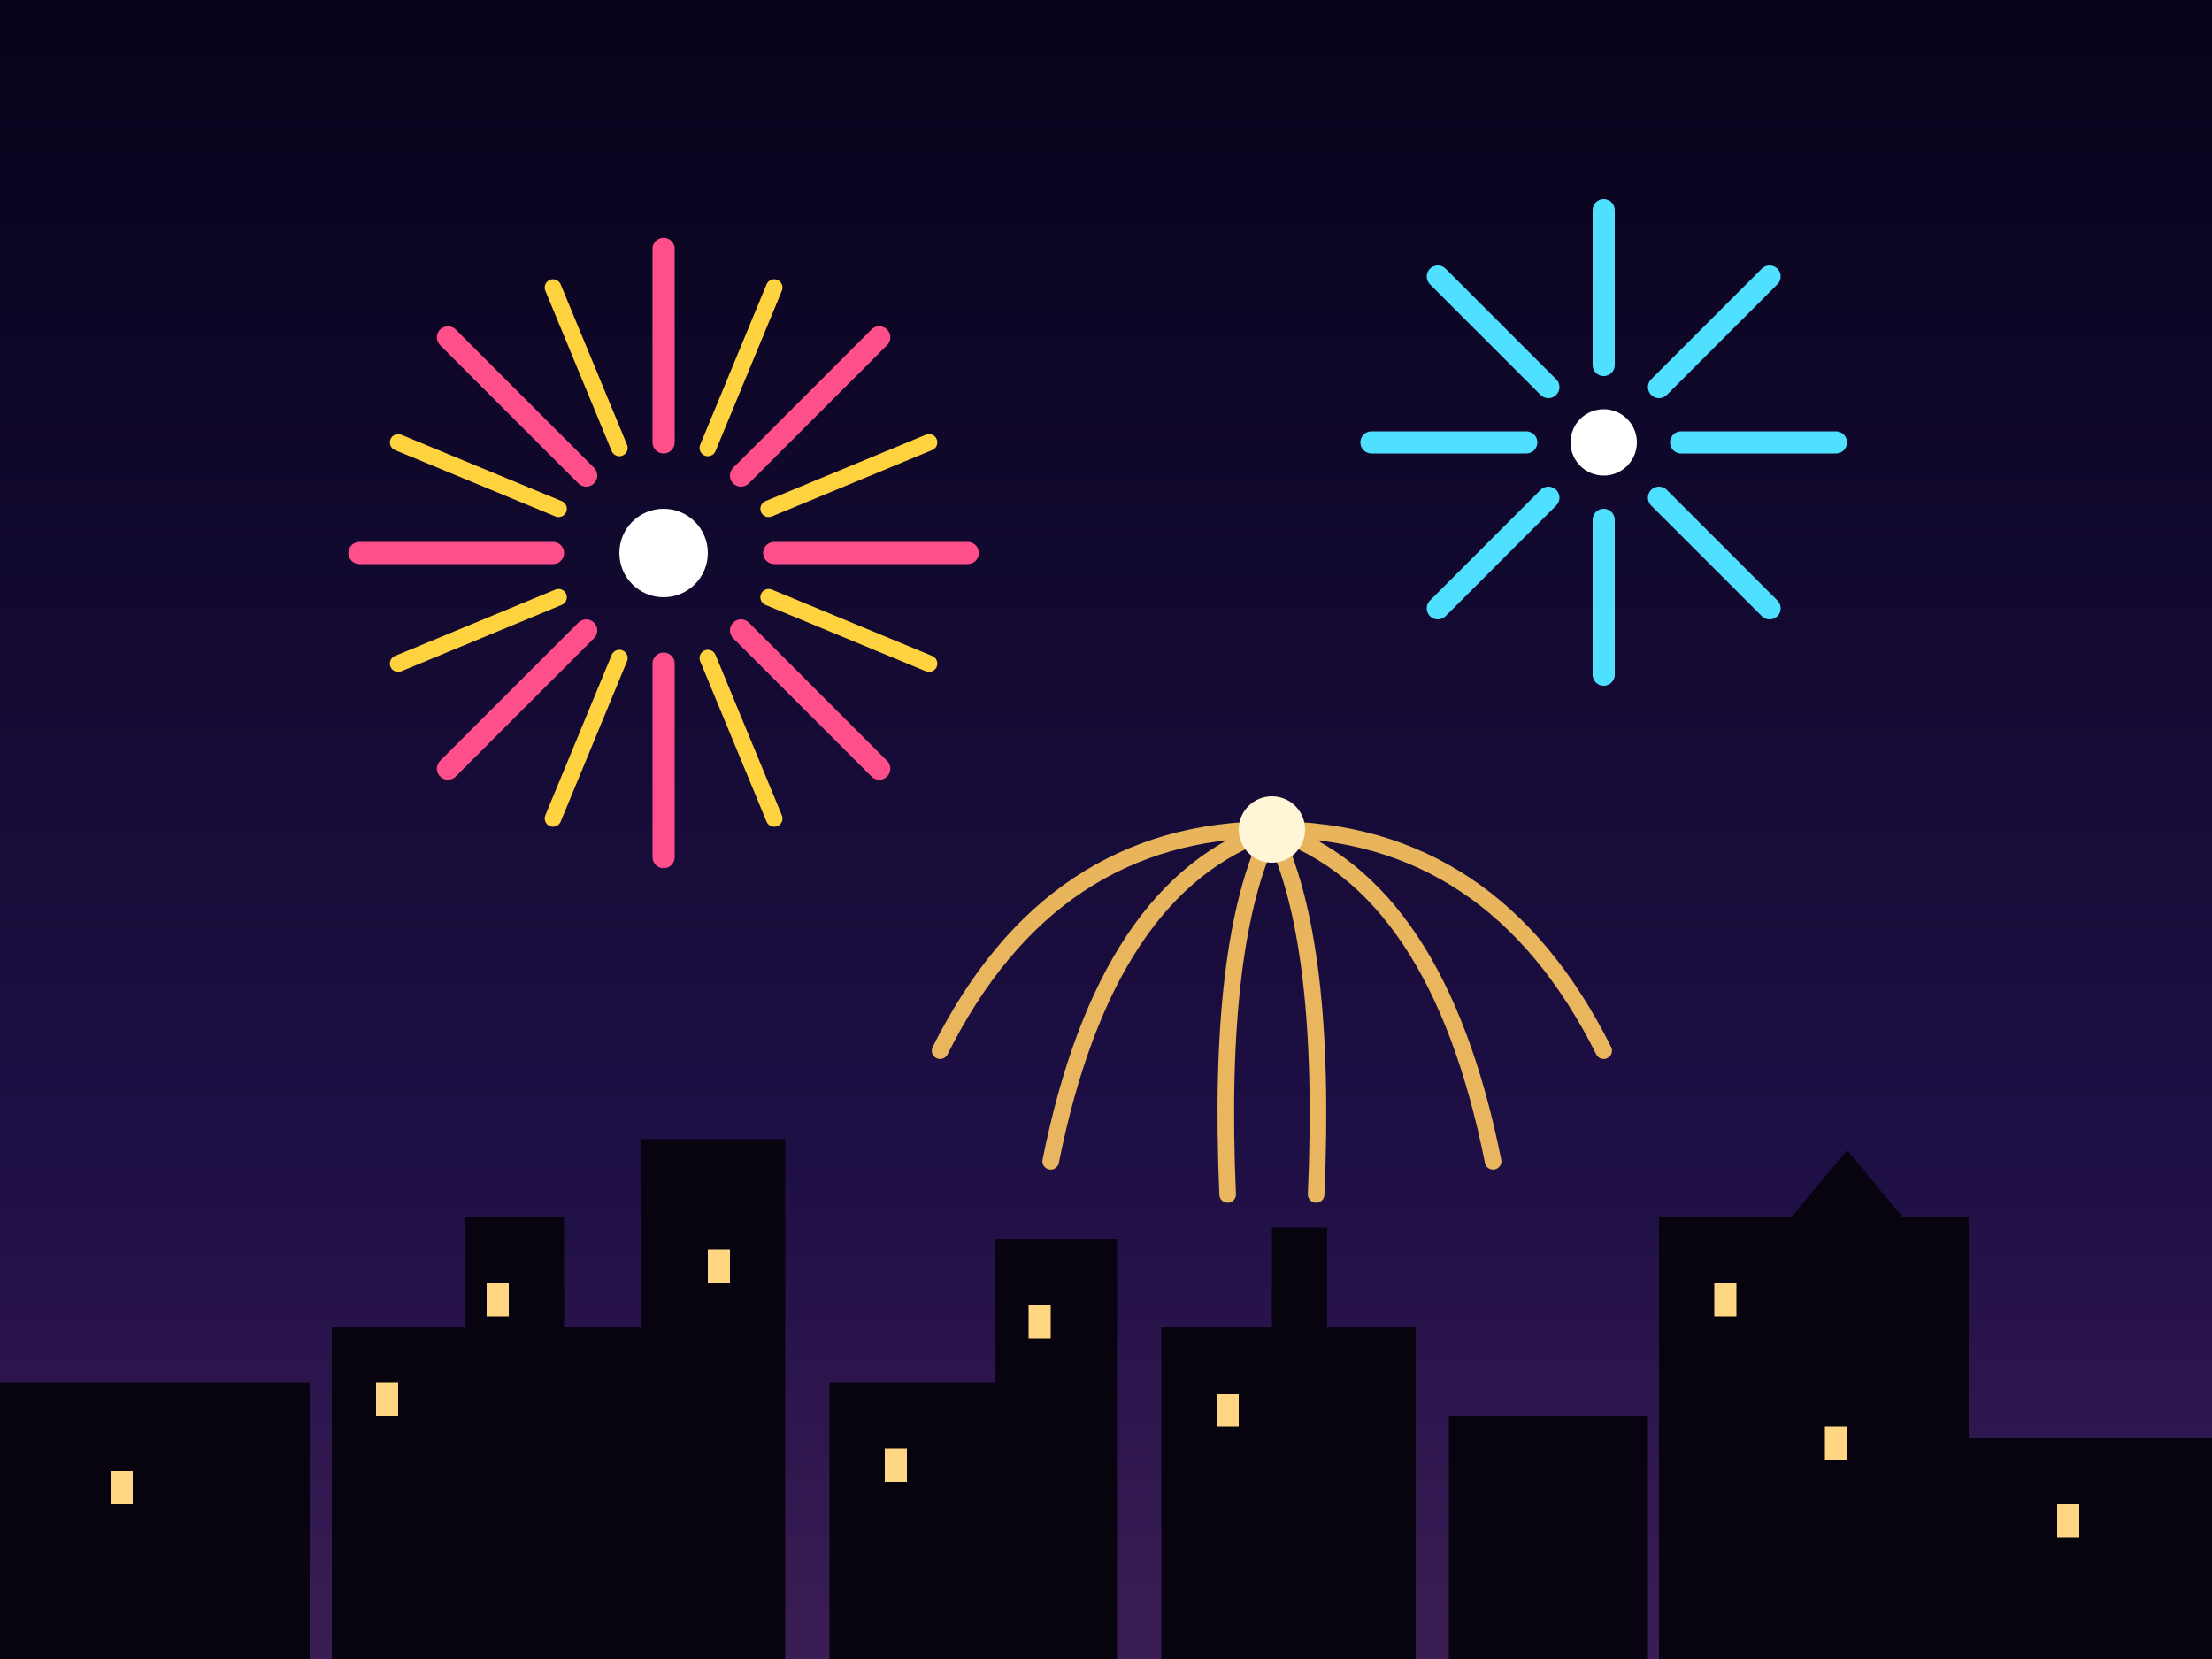
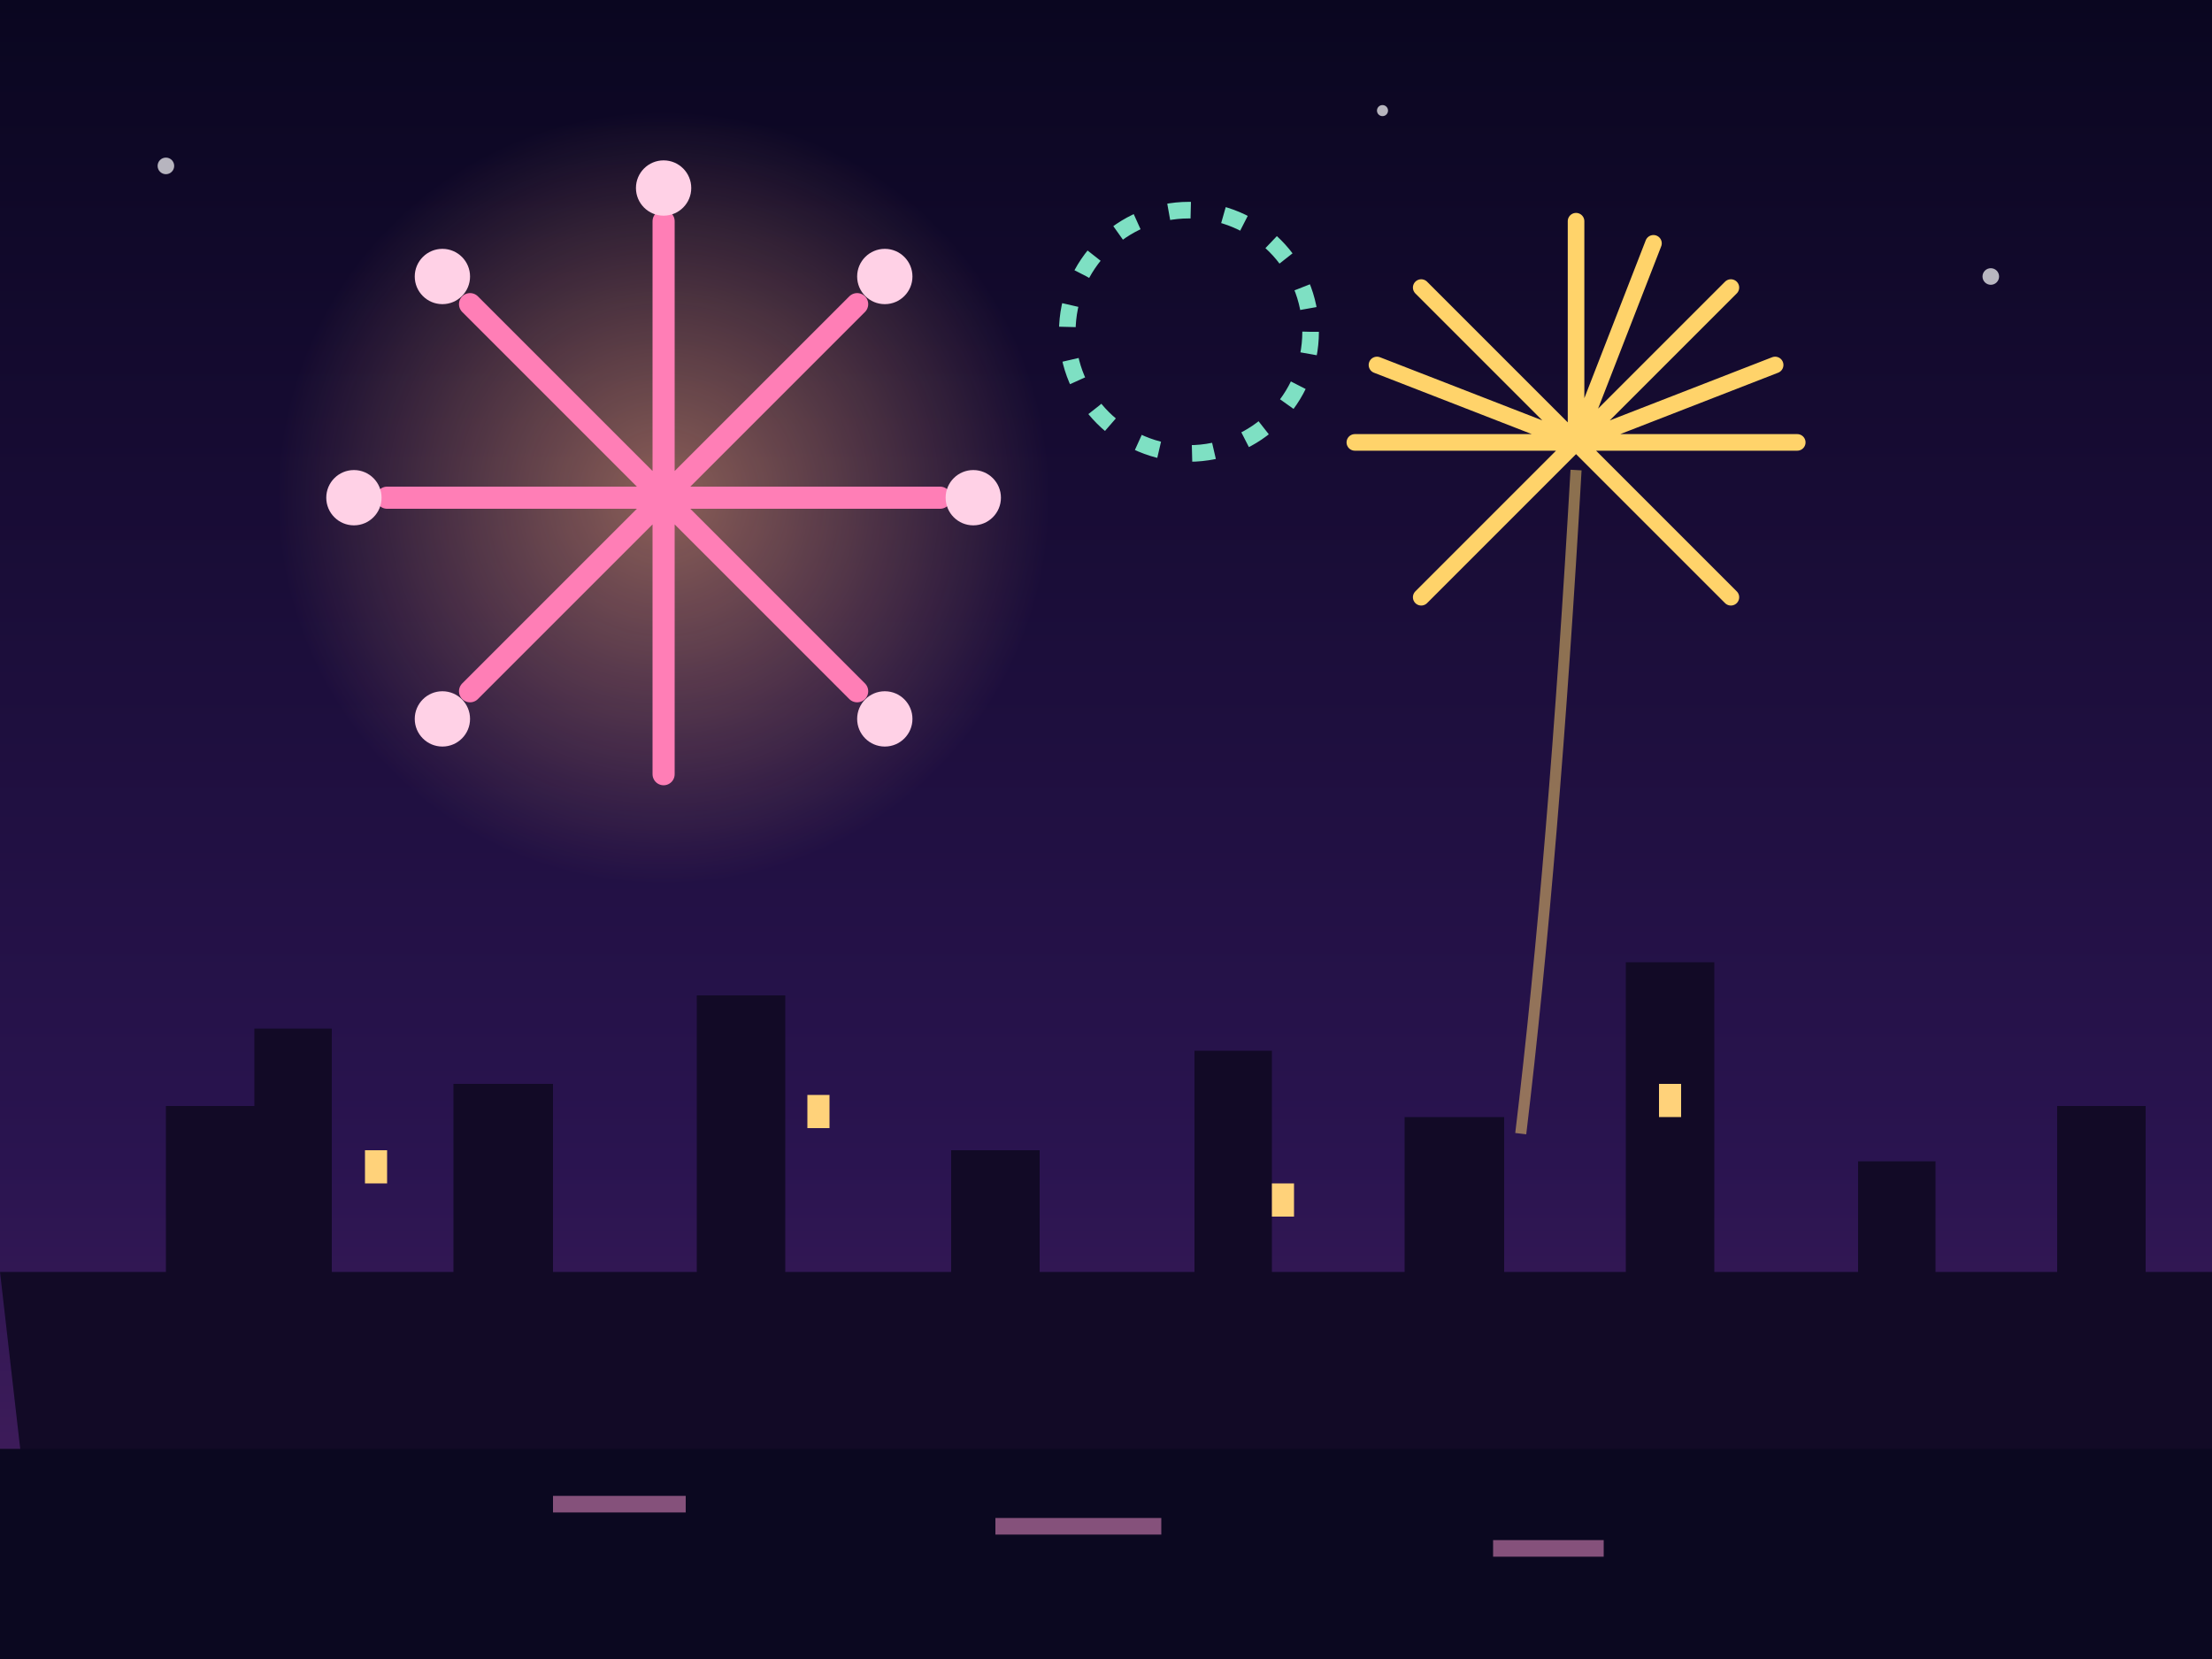
<svg xmlns="http://www.w3.org/2000/svg" viewBox="0 0 400 300">
  <defs>
    <linearGradient id="s" x1="0" y1="0" x2="0" y2="1">
-       <stop offset="0" stop-color="#07031a" />
-       <stop offset=".7" stop-color="#1e0f45" />
-       <stop offset="1" stop-color="#3b1d55" />
+       <stop offset="0" stop-color="#0a0620" />
+       <stop offset=".7" stop-color="#2a1450" />
+       <stop offset="1" stop-color="#4a2160" />
    </linearGradient>
+     <radialGradient id="g">
+       <stop offset="0" stop-color="#ffb27a" stop-opacity=".5" />
+       <stop offset="1" stop-color="#ffb27a" stop-opacity="0" />
+     </radialGradient>
  </defs>
  <rect width="400" height="300" fill="url(#s)" />
-   <g stroke-linecap="round" stroke-width="4">
-     <g stroke="#ff4f8b" transform="translate(120 100)">
-       <path d="M0-20V-55M0 20V55M-20 0H-55M20 0H55M14-14L39-39M-14 14L-39 39M14 14L39 39M-14-14L-39-39" />
-     </g>
-     <g stroke="#ffd23f" transform="translate(120 100)" stroke-width="3">
-       <path d="M8-19L20-48M-8 19L-20 48M19 8L48 20M-19-8L-48-20M19-8L48-20M-19 8L-48 20M8 19L20 48M-8-19L-20-48" />
-     </g>
-     <g stroke="#4fe0ff" transform="translate(290 80)">
-       <path d="M0-14V-42M0 14V42M-14 0H-42M14 0H42M10-10L30-30M-10 10L-30 30M10 10L30 30M-10-10L-30-30" />
-     </g>
+   <g fill="#fff" opacity=".7">
+     <circle cx="30" cy="30" r="1.5" />
+     <circle cx="360" cy="50" r="1.5" />
+     <circle cx="250" cy="20" r="1" />
+     <circle cx="90" cy="120" r="1" />
  </g>
-   <g fill="none" stroke="#ffc861" stroke-width="3" stroke-linecap="round" opacity=".9">
-     <path d="M230 150q-30 10-40 60M230 150q-10 20-8 66M230 150q10 20 8 66M230 150q30 10 40 60M230 150q-40 0-60 40M230 150q40 0 60 40" />
+   <circle cx="120" cy="90" r="70" fill="url(#g)" />
+   <g stroke="#ff7eb6" stroke-width="4" stroke-linecap="round">
+     <path d="M120 90l0-50M120 90l35-35M120 90l50 0M120 90l35 35M120 90l0 50M120 90l-35 35M120 90l-50 0M120 90l-35-35" />
  </g>
-   <circle cx="230" cy="150" r="6" fill="#fff6d8" />
-   <circle cx="120" cy="100" r="8" fill="#fff" />
-   <circle cx="290" cy="80" r="6" fill="#fff" />
-   <path d="M60 300V240h24v-20h18v20h14v-34h26v94zM150 300v-50h30v-26h22v76zM210 300v-60h20v-18h10v18h16v60zM262 300v-44h36v44zM300 300v-80h24l10-12 10 12h12v80zM356 300v-40h44v40zM0 300v-50h56v50z" fill="#07040f" />
-   <g fill="#ffd682">
-     <rect x="68" y="250" width="4" height="6" />
-     <rect x="88" y="232" width="4" height="6" />
-     <rect x="128" y="226" width="4" height="6" />
-     <rect x="160" y="262" width="4" height="6" />
-     <rect x="186" y="236" width="4" height="6" />
-     <rect x="220" y="252" width="4" height="6" />
-     <rect x="310" y="232" width="4" height="6" />
-     <rect x="330" y="258" width="4" height="6" />
-     <rect x="20" y="266" width="4" height="6" />
-     <rect x="372" y="272" width="4" height="6" />
+   <g fill="#ffd1e6">
+     <circle cx="120" cy="34" r="5" />
+     <circle cx="160" cy="50" r="5" />
+     <circle cx="176" cy="90" r="5" />
+     <circle cx="160" cy="130" r="5" />
+     <circle cx="80" cy="130" r="5" />
+     <circle cx="64" cy="90" r="5" />
+     <circle cx="80" cy="50" r="5" />
+   </g>
+   <g stroke="#ffd36a" stroke-width="3" stroke-linecap="round">
+     <path d="M285 80l0-40M285 80l28-28M285 80l40 0M285 80l28 28M285 80l-28 28M285 80l-40 0M285 80l-28-28M285 80l14-36M285 80l36-14M285 80l-36-14" />
+   </g>
+   <circle cx="215" cy="60" r="22" fill="none" stroke="#7ee0c3" stroke-width="3" stroke-dasharray="4 6" />
+   <path d="M285 85q-4 70-10 120" stroke="#ffd36a" stroke-width="2" opacity=".5" fill="none" />
+   <path d="M0 230h30v-30h16v-14h14v44h22v-34h18v34h26v-50h16v50h30v-22h16v22h28v-40h14v40h24v-28h18v28h22v-56h16v56h26v-20h14v20h22v-30h16v30h20v70h-400z" fill="#120a26" />
+   <g fill="#ffd27a">
+     <rect x="66" y="208" width="4" height="6" />
+     <rect x="146" y="198" width="4" height="6" />
+     <rect x="300" y="196" width="4" height="6" />
+     <rect x="230" y="214" width="4" height="6" />
+   </g>
+   <rect y="262" width="400" height="38" fill="#0b0820" />
+   <g stroke="#ff9ad5" stroke-width="3" opacity=".5">
+     <path d="M100 272h24M270 280h20M180 276h30" />
  </g>
</svg>
